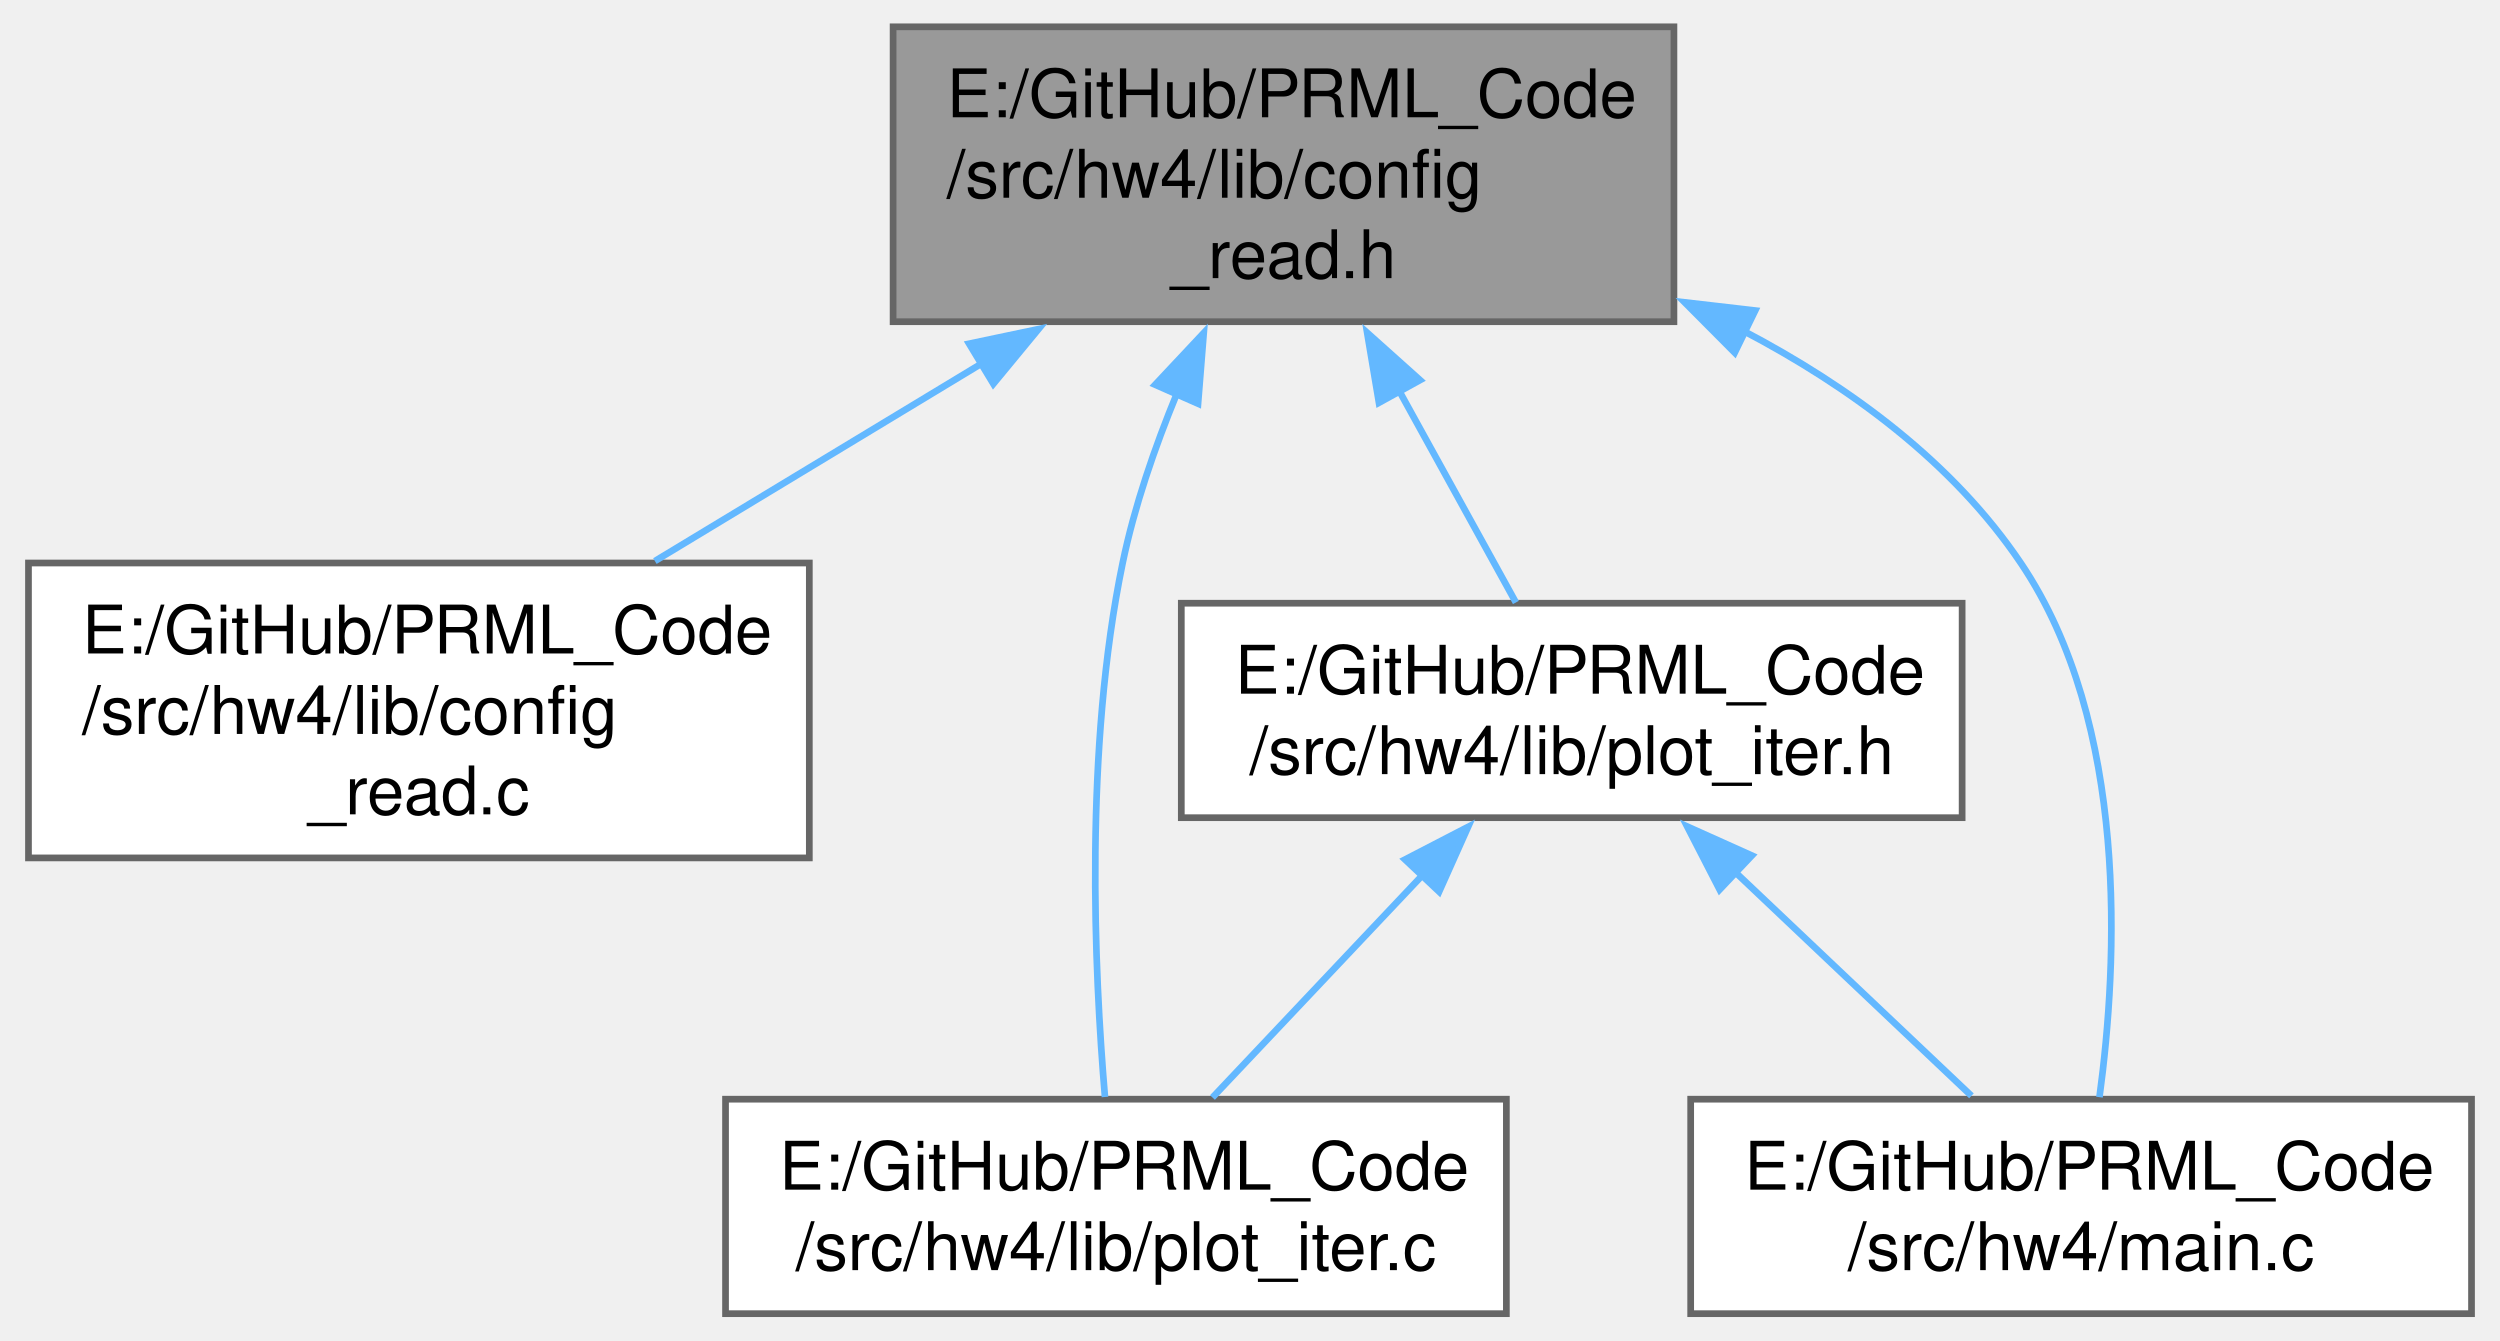
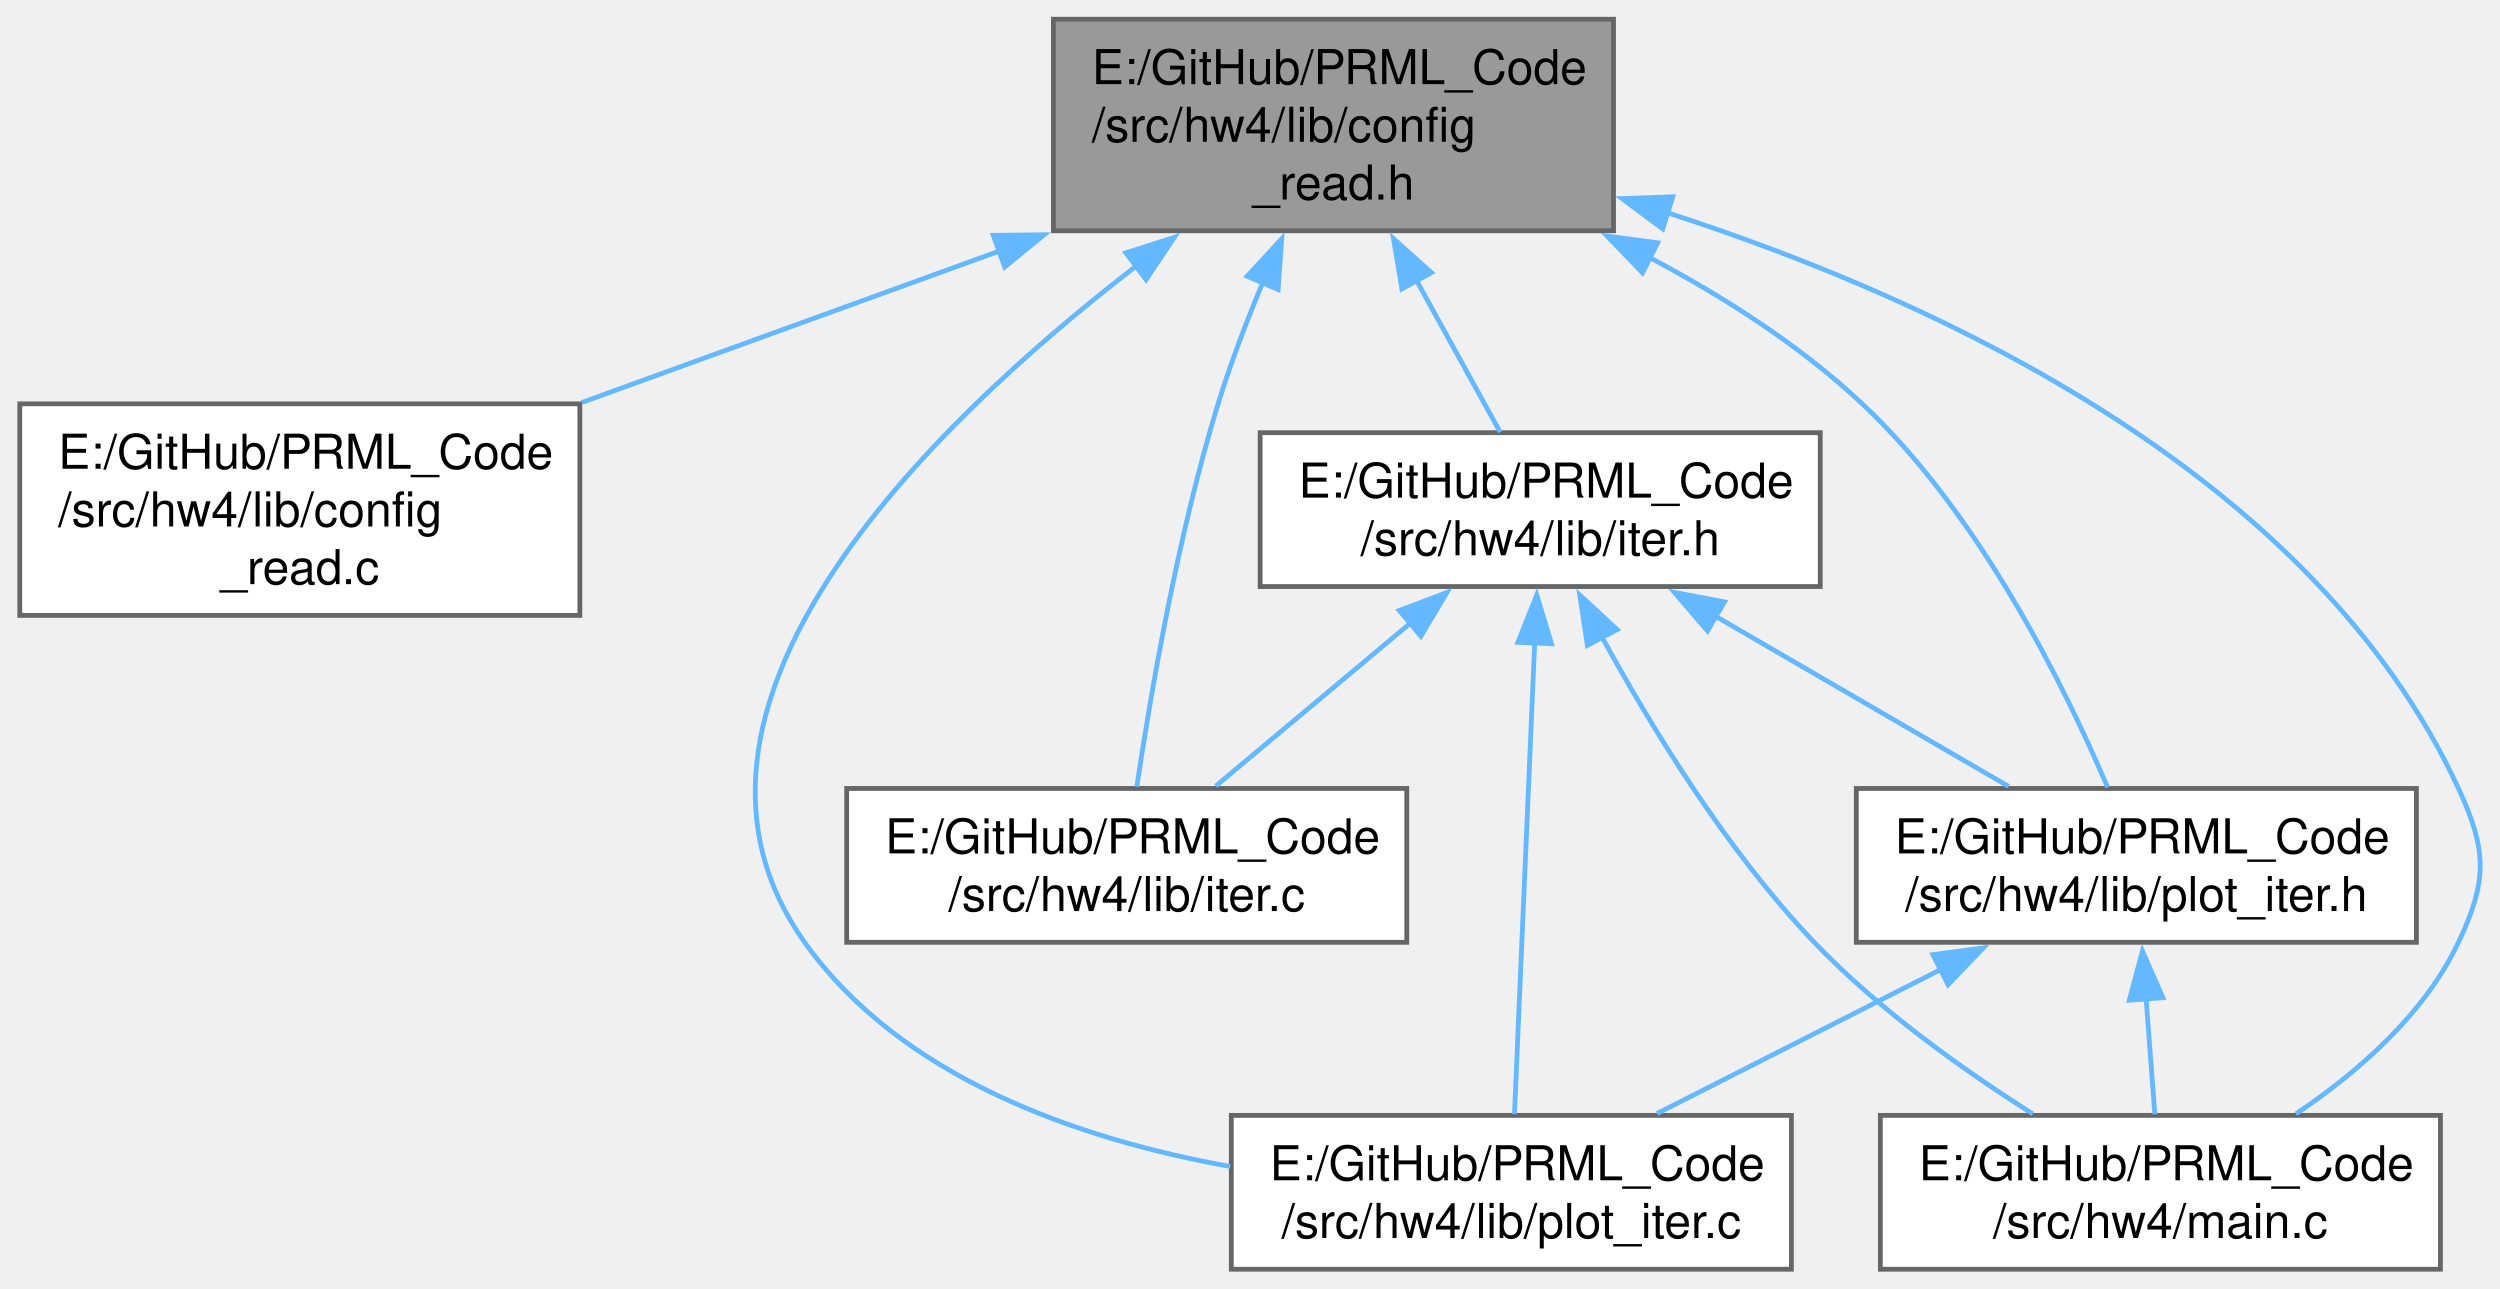
- <svg xmlns="http://www.w3.org/2000/svg" xmlns:xlink="http://www.w3.org/1999/xlink" width="373pt" height="200pt" viewBox="0.00 0.00 372.50 200.00">
-   <g id="graph0" class="graph" transform="scale(1 1) rotate(0) translate(4 196)">
+ <svg xmlns="http://www.w3.org/2000/svg" xmlns:xlink="http://www.w3.org/1999/xlink" width="520pt" height="268pt" viewBox="0.00 0.00 519.78 268.00">
+   <g id="graph0" class="graph" transform="scale(1 1) rotate(0) translate(4 264)">
    <g id="Node000001" class="node">
      <g id="a_Node000001">
        <a xlink:title=" ">
-           <polygon fill="#999999" stroke="#666666" points="245.5,-192 129,-192 129,-148 245.5,-148 245.5,-192" />
-           <text text-anchor="start" x="137" y="-178.5" font-family="Helvetica,sans-Serif" font-size="10.00">E:/GitHub/PRML_Code</text>
-           <text text-anchor="start" x="137" y="-166.5" font-family="Helvetica,sans-Serif" font-size="10.00">/src/hw4/lib/config</text>
-           <text text-anchor="middle" x="187.25" y="-154.5" font-family="Helvetica,sans-Serif" font-size="10.00">_read.h</text>
+           <polygon fill="#999999" stroke="#666666" points="331.5,-260 215,-260 215,-216 331.5,-216 331.5,-260" />
+           <text text-anchor="start" x="223" y="-246.5" font-family="Helvetica,sans-Serif" font-size="10.00">E:/GitHub/PRML_Code</text>
+           <text text-anchor="start" x="223" y="-234.5" font-family="Helvetica,sans-Serif" font-size="10.00">/src/hw4/lib/config</text>
+           <text text-anchor="middle" x="273.25" y="-222.5" font-family="Helvetica,sans-Serif" font-size="10.00">_read.h</text>
        </a>
      </g>
    </g>
    <g id="Node000002" class="node">
      <g id="a_Node000002">
        <a xlink:href="config__read_8c.html" target="_top" xlink:title=" ">
-           <polygon fill="white" stroke="#666666" points="116.5,-112 0,-112 0,-68 116.5,-68 116.5,-112" />
-           <text text-anchor="start" x="8" y="-98.5" font-family="Helvetica,sans-Serif" font-size="10.00">E:/GitHub/PRML_Code</text>
-           <text text-anchor="start" x="8" y="-86.5" font-family="Helvetica,sans-Serif" font-size="10.00">/src/hw4/lib/config</text>
-           <text text-anchor="middle" x="58.25" y="-74.5" font-family="Helvetica,sans-Serif" font-size="10.00">_read.c</text>
+           <polygon fill="white" stroke="#666666" points="116.5,-180 0,-180 0,-136 116.5,-136 116.5,-180" />
+           <text text-anchor="start" x="8" y="-166.5" font-family="Helvetica,sans-Serif" font-size="10.00">E:/GitHub/PRML_Code</text>
+           <text text-anchor="start" x="8" y="-154.5" font-family="Helvetica,sans-Serif" font-size="10.00">/src/hw4/lib/config</text>
+           <text text-anchor="middle" x="58.25" y="-142.5" font-family="Helvetica,sans-Serif" font-size="10.00">_read.c</text>
        </a>
      </g>
    </g>
    <g id="edge1_Node000001_Node000002" class="edge">
      <g id="a_edge1_Node000001_Node000002">
        <a xlink:title=" ">
-           <path fill="none" stroke="#63b8ff" d="M142.31,-141.82C126.3,-132.15 108.53,-121.4 93.46,-112.29" />
-           <polygon fill="#63b8ff" stroke="#63b8ff" points="140.34,-144.72 150.7,-146.9 143.96,-138.73 140.34,-144.72" />
+           <path fill="none" stroke="#63b8ff" d="M203.96,-211.86C175.89,-201.68 143.82,-190.04 116.93,-180.29" />
+           <polygon fill="#63b8ff" stroke="#63b8ff" points="202.48,-215.05 213.08,-215.17 204.87,-208.47 202.48,-215.05" />
        </a>
      </g>
    </g>
    <g id="Node000003" class="node">
      <g id="a_Node000003">
-         <a xlink:href="plot__iter_8c.html" target="_top" xlink:title=" ">
-           <polygon fill="white" stroke="#666666" points="220.5,-32 104,-32 104,0 220.5,0 220.5,-32" />
-           <text text-anchor="start" x="112" y="-18.5" font-family="Helvetica,sans-Serif" font-size="10.00">E:/GitHub/PRML_Code</text>
-           <text text-anchor="middle" x="162.25" y="-6.5" font-family="Helvetica,sans-Serif" font-size="10.00">/src/hw4/lib/plot_iter.c</text>
+         <a xlink:href="iter_8c.html" target="_top" xlink:title=" ">
+           <polygon fill="white" stroke="#666666" points="288.5,-100 172,-100 172,-68 288.5,-68 288.5,-100" />
+           <text text-anchor="start" x="180" y="-86.5" font-family="Helvetica,sans-Serif" font-size="10.00">E:/GitHub/PRML_Code</text>
+           <text text-anchor="middle" x="230.25" y="-74.5" font-family="Helvetica,sans-Serif" font-size="10.00">/src/hw4/lib/iter.c</text>
        </a>
      </g>
    </g>
    <g id="edge2_Node000001_Node000003" class="edge">
      <g id="a_edge2_Node000001_Node000003">
        <a xlink:title=" ">
-           <path fill="none" stroke="#63b8ff" d="M171.34,-137.28C168.03,-129.23 165,-120.46 163.25,-112 157.52,-84.38 159,-51.27 160.61,-32.33" />
-           <polygon fill="#63b8ff" stroke="#63b8ff" points="168.1,-138.6 175.35,-146.33 174.5,-135.77 168.1,-138.6" />
+           <path fill="none" stroke="#63b8ff" d="M258.53,-205.2C255.15,-197.1 251.81,-188.33 249.25,-180 240.81,-152.51 235.17,-119.35 232.35,-100.37" />
+           <polygon fill="#63b8ff" stroke="#63b8ff" points="255.3,-206.55 262.49,-214.34 261.73,-203.77 255.3,-206.55" />
        </a>
      </g>
    </g>
    <g id="Node000004" class="node">
      <g id="a_Node000004">
-         <a xlink:href="plot__iter_8h.html" target="_top" xlink:title="Create a gnuplot drawing API for iter.h.">
-           <polygon fill="white" stroke="#666666" points="288.5,-106 172,-106 172,-74 288.5,-74 288.5,-106" />
-           <text text-anchor="start" x="180" y="-92.5" font-family="Helvetica,sans-Serif" font-size="10.00">E:/GitHub/PRML_Code</text>
-           <text text-anchor="middle" x="230.25" y="-80.5" font-family="Helvetica,sans-Serif" font-size="10.00">/src/hw4/lib/plot_iter.h</text>
+         <a xlink:href="iter_8h.html" target="_top" xlink:title="Iterate through points and fine the point closest to the intersection of lines.">
+           <polygon fill="white" stroke="#666666" points="374.5,-174 258,-174 258,-142 374.5,-142 374.5,-174" />
+           <text text-anchor="start" x="266" y="-160.5" font-family="Helvetica,sans-Serif" font-size="10.00">E:/GitHub/PRML_Code</text>
+           <text text-anchor="middle" x="316.25" y="-148.5" font-family="Helvetica,sans-Serif" font-size="10.00">/src/hw4/lib/iter.h</text>
        </a>
      </g>
    </g>
    <g id="edge3_Node000001_Node000004" class="edge">
      <g id="a_edge3_Node000001_Node000004">
        <a xlink:title=" ">
-           <path fill="none" stroke="#63b8ff" d="M204.54,-137.63C210.54,-126.76 216.98,-115.07 221.92,-106.11" />
-           <polygon fill="#63b8ff" stroke="#63b8ff" points="201.49,-135.91 199.73,-146.36 207.62,-139.29 201.49,-135.91" />
+           <path fill="none" stroke="#63b8ff" d="M290.54,-205.63C296.54,-194.76 302.98,-183.07 307.92,-174.11" />
+           <polygon fill="#63b8ff" stroke="#63b8ff" points="287.49,-203.91 285.73,-214.36 293.62,-207.29 287.49,-203.91" />
        </a>
      </g>
    </g>
    <g id="Node000005" class="node">
      <g id="a_Node000005">
-         <a xlink:href="hw4_2main_8c.html" target="_top" xlink:title="Basic demonstration for Supervised Learning Algorithm.">
-           <polygon fill="white" stroke="#666666" points="364.5,-32 248,-32 248,0 364.5,0 364.5,-32" />
-           <text text-anchor="start" x="256" y="-18.5" font-family="Helvetica,sans-Serif" font-size="10.00">E:/GitHub/PRML_Code</text>
-           <text text-anchor="middle" x="306.25" y="-6.5" font-family="Helvetica,sans-Serif" font-size="10.00">/src/hw4/main.c</text>
+         <a xlink:href="plot__iter_8c.html" target="_top" xlink:title=" ">
+           <polygon fill="white" stroke="#666666" points="368.5,-32 252,-32 252,0 368.5,0 368.5,-32" />
+           <text text-anchor="start" x="260" y="-18.5" font-family="Helvetica,sans-Serif" font-size="10.00">E:/GitHub/PRML_Code</text>
+           <text text-anchor="middle" x="310.25" y="-6.5" font-family="Helvetica,sans-Serif" font-size="10.00">/src/hw4/lib/plot_iter.c</text>
        </a>
      </g>
    </g>
-     <g id="edge6_Node000001_Node000005" class="edge">
-       <g id="a_edge6_Node000001_Node000005">
+     <g id="edge10_Node000001_Node000005" class="edge">
+       <g id="a_edge10_Node000001_Node000005">
        <a xlink:title=" ">
-           <path fill="none" stroke="#63b8ff" d="M255.78,-146.68C271.81,-138.28 287.14,-126.99 297.25,-112 313.47,-87.97 311.72,-52.4 308.99,-32.3" />
-           <polygon fill="#63b8ff" stroke="#63b8ff" points="254.57,-143.38 247.1,-150.89 257.63,-149.67 254.57,-143.38" />
+           <path fill="none" stroke="#63b8ff" d="M232.24,-208.68C188.19,-174.72 128.86,-116.33 163.25,-68 183.3,-39.83 220.05,-27.08 251.78,-21.37" />
+           <polygon fill="#63b8ff" stroke="#63b8ff" points="230.06,-211.42 240.16,-214.64 234.27,-205.83 230.06,-211.42" />
+         </a>
+       </g>
+     </g>
+     <g id="Node000006" class="node">
+       <g id="a_Node000006">
+         <a xlink:href="plot__iter_8h.html" target="_top" xlink:title="Create a gnuplot drawing API for iter.h.">
+           <polygon fill="white" stroke="#666666" points="498.5,-100 382,-100 382,-68 498.5,-68 498.5,-100" />
+           <text text-anchor="start" x="390" y="-86.5" font-family="Helvetica,sans-Serif" font-size="10.00">E:/GitHub/PRML_Code</text>
+           <text text-anchor="middle" x="440.25" y="-74.5" font-family="Helvetica,sans-Serif" font-size="10.00">/src/hw4/lib/plot_iter.h</text>
+         </a>
+       </g>
+     </g>
+     <g id="edge11_Node000001_Node000006" class="edge">
+       <g id="a_edge11_Node000001_Node000006">
+         <a xlink:title=" ">
+           <path fill="none" stroke="#63b8ff" d="M339.02,-210.42C354.64,-202.17 370.46,-192.02 383.25,-180 407.92,-156.82 425.61,-120.61 434.26,-100.24" />
+           <polygon fill="#63b8ff" stroke="#63b8ff" points="337.53,-207.26 330.18,-214.89 340.68,-213.5 337.53,-207.26" />
+         </a>
+       </g>
+     </g>
+     <g id="Node000007" class="node">
+       <g id="a_Node000007">
+         <a xlink:href="hw4_2main_8c.html" target="_top" xlink:title="Basic demonstration for Supervised Learning Algorithm.">
+           <polygon fill="white" stroke="#666666" points="503.5,-32 387,-32 387,0 503.5,0 503.5,-32" />
+           <text text-anchor="start" x="395" y="-18.5" font-family="Helvetica,sans-Serif" font-size="10.00">E:/GitHub/PRML_Code</text>
+           <text text-anchor="middle" x="445.25" y="-6.5" font-family="Helvetica,sans-Serif" font-size="10.00">/src/hw4/main.c</text>
+         </a>
+       </g>
+     </g>
+     <g id="edge12_Node000001_Node000007" class="edge">
+       <g id="a_edge12_Node000001_Node000007">
+         <a xlink:title=" ">
+           <path fill="none" stroke="#63b8ff" d="M342.65,-219.77C400.18,-201.17 477.2,-165.04 507.25,-100 513.22,-87.09 513.32,-80.86 507.25,-68 500.17,-53 486.27,-40.93 473.43,-32.3" />
+           <polygon fill="#63b8ff" stroke="#63b8ff" points="341.74,-216.39 333.24,-222.7 343.82,-223.07 341.74,-216.39" />
        </a>
      </g>
    </g>
    <g id="edge4_Node000004_Node000003" class="edge">
      <g id="a_edge4_Node000004_Node000003">
        <a xlink:title=" ">
-           <path fill="none" stroke="#63b8ff" d="M208,-65.44C197.7,-54.53 185.75,-41.88 176.65,-32.25" />
-           <polygon fill="#63b8ff" stroke="#63b8ff" points="205.38,-67.76 214.79,-72.63 210.47,-62.96 205.38,-67.76" />
+           <path fill="none" stroke="#63b8ff" d="M289.33,-134.46C276.14,-123.42 260.59,-110.4 248.76,-100.5" />
+           <polygon fill="#63b8ff" stroke="#63b8ff" points="286.94,-137.02 296.85,-140.76 291.43,-131.66 286.94,-137.02" />
        </a>
      </g>
    </g>
    <g id="edge5_Node000004_Node000005" class="edge">
      <g id="a_edge5_Node000004_Node000005">
        <a xlink:title=" ">
-           <path fill="none" stroke="#63b8ff" d="M254.71,-65.82C266.22,-54.92 279.64,-42.21 289.89,-32.5" />
-           <polygon fill="#63b8ff" stroke="#63b8ff" points="252.32,-63.27 247.47,-72.69 257.13,-68.35 252.32,-63.27" />
+           <path fill="none" stroke="#63b8ff" d="M315.11,-130.42C313.87,-101.35 311.91,-55.78 310.9,-32.23" />
+           <polygon fill="#63b8ff" stroke="#63b8ff" points="311.61,-130.4 315.53,-140.24 318.6,-130.1 311.61,-130.4" />
+         </a>
+       </g>
+     </g>
+     <g id="edge6_Node000004_Node000006" class="edge">
+       <g id="a_edge6_Node000004_Node000006">
+         <a xlink:title=" ">
+           <path fill="none" stroke="#63b8ff" d="M352.65,-135.86C372.21,-124.51 395.89,-110.76 413.69,-100.42" />
+           <polygon fill="#63b8ff" stroke="#63b8ff" points="351.05,-132.75 344.16,-140.79 354.57,-138.8 351.05,-132.75" />
+         </a>
+       </g>
+     </g>
+     <g id="edge9_Node000004_Node000007" class="edge">
+       <g id="a_edge9_Node000004_Node000007">
+         <a xlink:title=" ">
+           <path fill="none" stroke="#63b8ff" d="M329.04,-131.62C339.34,-112.75 355.06,-87.06 373.25,-68 386.58,-54.04 404.23,-41.46 418.72,-32.3" />
+           <polygon fill="#63b8ff" stroke="#63b8ff" points="326.06,-129.77 324.47,-140.25 332.25,-133.05 326.06,-129.77" />
+         </a>
+       </g>
+     </g>
+     <g id="edge7_Node000006_Node000005" class="edge">
+       <g id="a_edge7_Node000006_Node000005">
+         <a xlink:title=" ">
+           <path fill="none" stroke="#63b8ff" d="M399.55,-62.34C380.46,-52.65 358.11,-41.3 340.54,-32.38" />
+           <polygon fill="#63b8ff" stroke="#63b8ff" points="397.92,-65.43 408.42,-66.84 401.09,-59.19 397.92,-65.43" />
+         </a>
+       </g>
+     </g>
+     <g id="edge8_Node000006_Node000007" class="edge">
+       <g id="a_edge8_Node000006_Node000007">
+         <a xlink:title=" ">
+           <path fill="none" stroke="#63b8ff" d="M442.27,-56.31C442.89,-48.12 443.55,-39.38 444.1,-32.22" />
+           <polygon fill="#63b8ff" stroke="#63b8ff" points="438.79,-55.95 441.52,-66.18 445.77,-56.48 438.79,-55.95" />
        </a>
      </g>
    </g>
  </g>
</svg>
